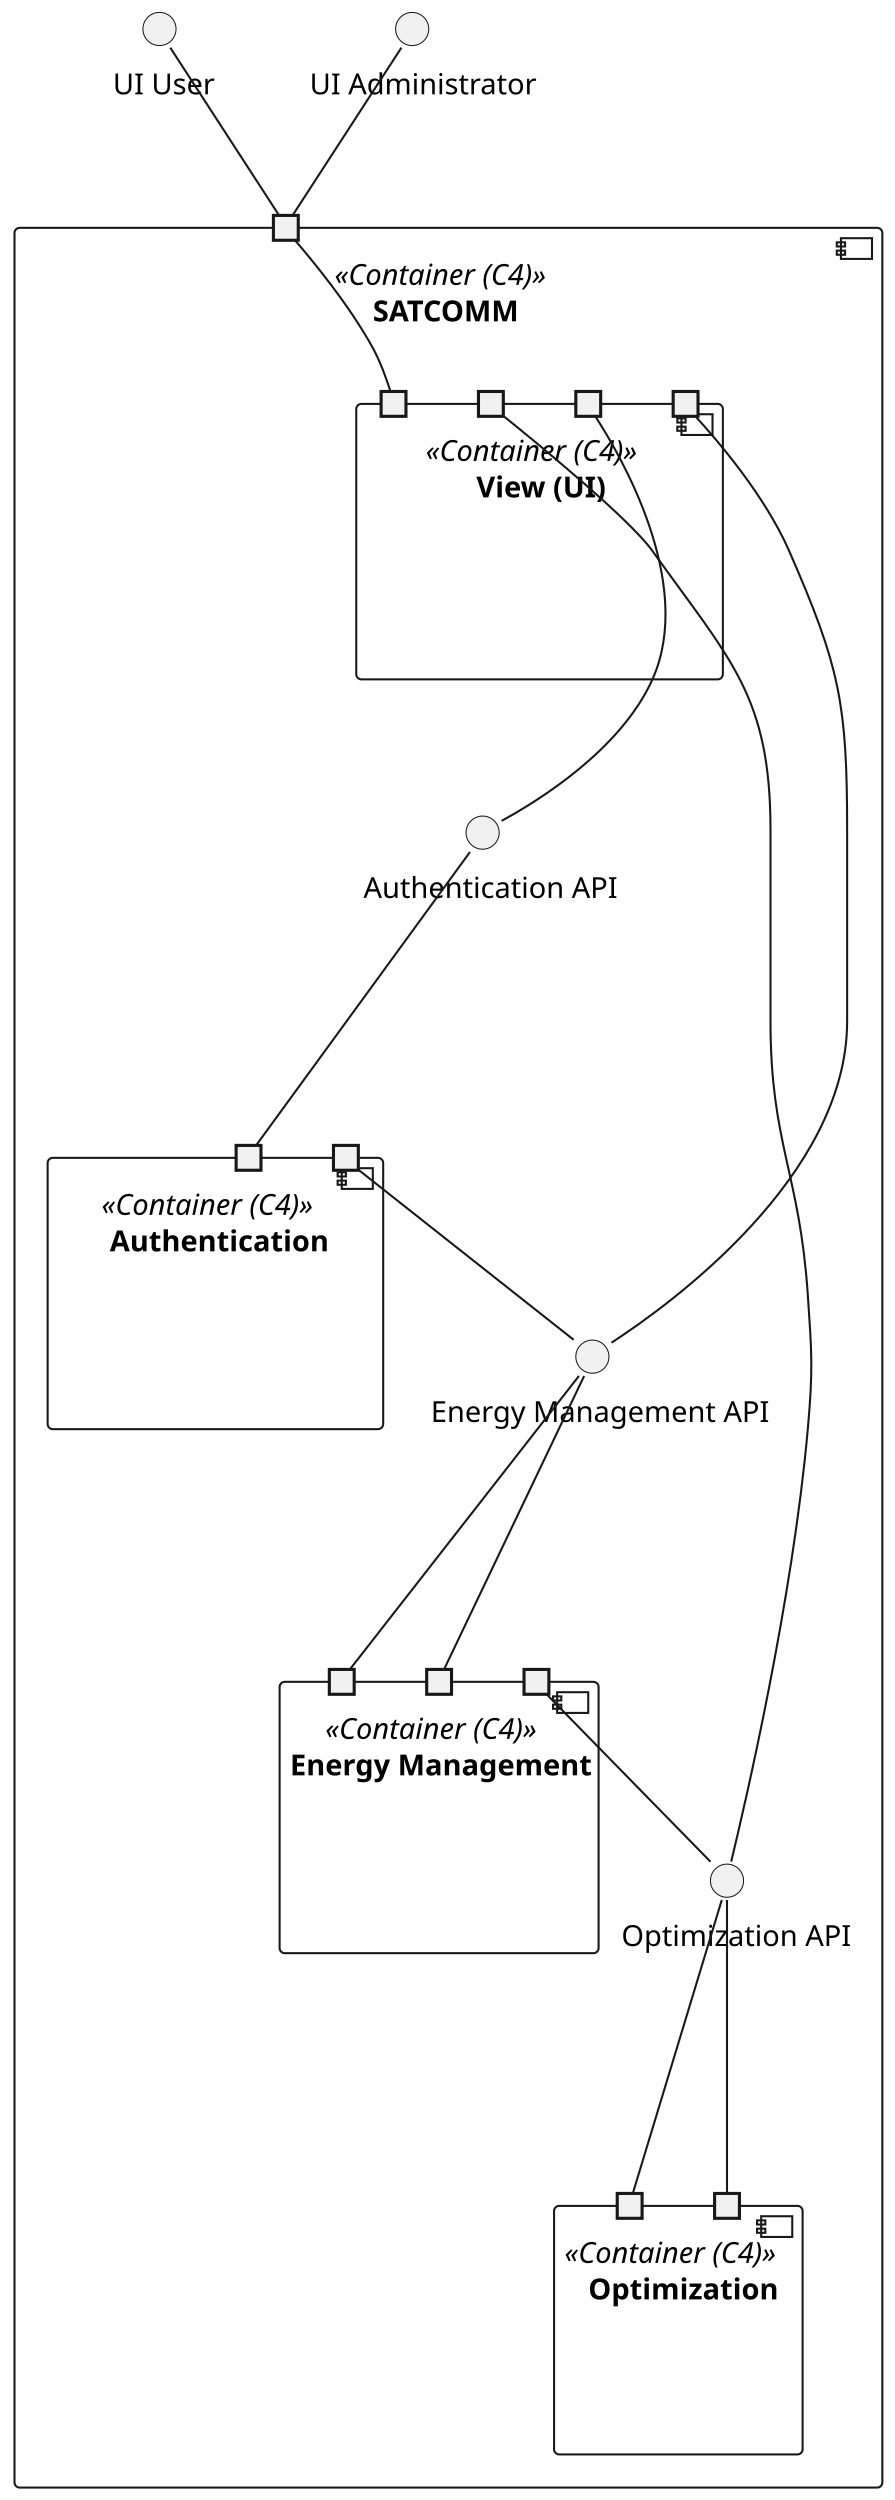
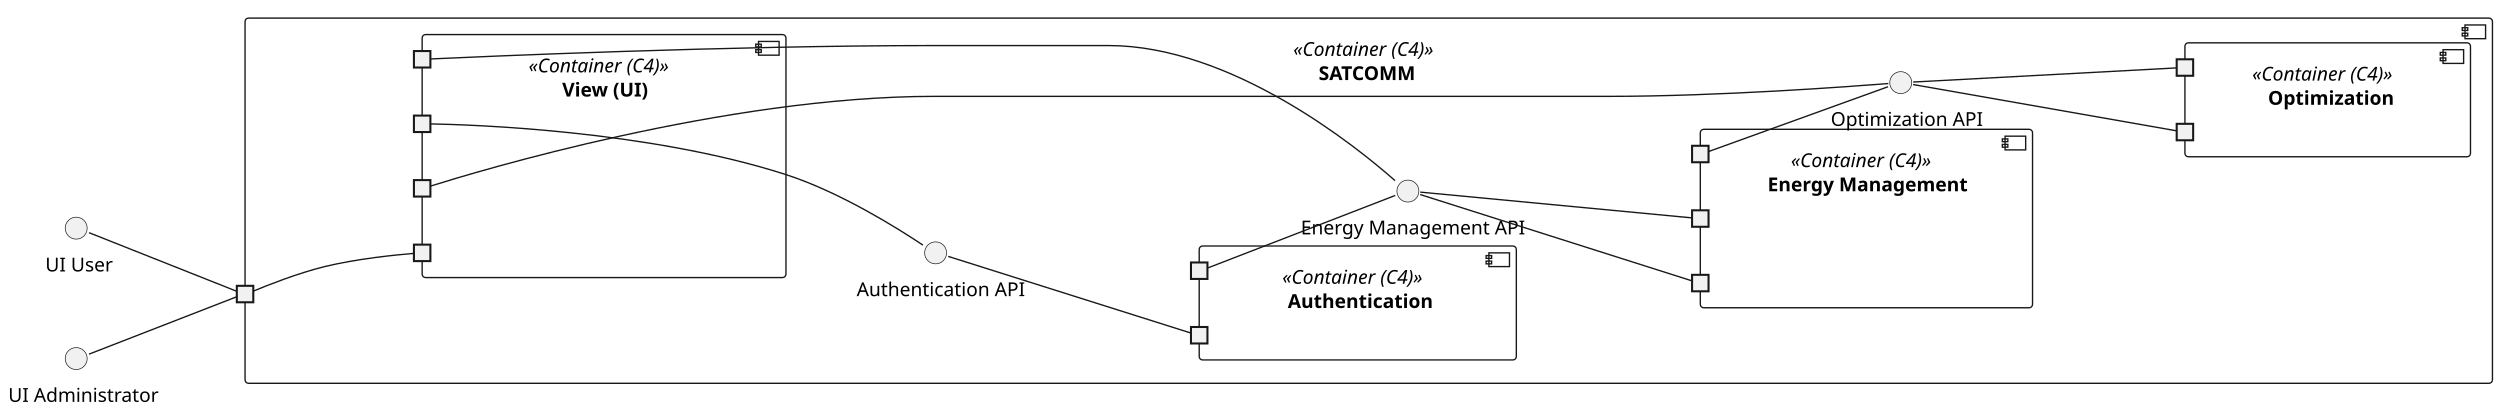
- <svg xmlns="http://www.w3.org/2000/svg" contentStyleType="text/css" height="1207px" preserveAspectRatio="none" style="width:432px;height:1207px;background:#FFFFFF;" version="1.1" viewBox="0 0 432 1207" width="432px" zoomAndPan="magnify">
+ <svg xmlns="http://www.w3.org/2000/svg" contentStyleType="text/css" height="301px" preserveAspectRatio="none" style="width:1821px;height:301px;background:#FFFFFF;" version="1.1" viewBox="0 0 1821 301" width="1821px" zoomAndPan="magnify">
  <defs />
  <g>
    <g id="cluster_SATCOMM">
-       <rect fill="none" height="1091" rx="2.5" ry="2.5" style="stroke:#181818;stroke-width:1.0;" width="419" x="7" y="110" />
-       <rect fill="none" height="10" style="stroke:#181818;stroke-width:1.0;" width="15" x="406" y="115" />
-       <rect fill="none" height="2" style="stroke:#181818;stroke-width:1.0;" width="4" x="404" y="117" />
-       <rect fill="none" height="2" style="stroke:#181818;stroke-width:1.0;" width="4" x="404" y="121" />
-       <text fill="#000000" font-family="sans-serif" font-size="14" font-style="italic" lengthAdjust="spacing" textLength="110" x="161.5" y="137.533">«Container (C4)»</text>
-       <text fill="#000000" font-family="sans-serif" font-size="14" font-weight="bold" lengthAdjust="spacing" textLength="73" x="180" y="155.143">SATCOMM</text>
+       <rect fill="none" height="266" rx="2.5" ry="2.5" style="stroke:#181818;stroke-width:1.0;" width="1637" x="178.5" y="13.185" />
+       <rect fill="none" height="10" style="stroke:#181818;stroke-width:1.0;" width="15" x="1795.5" y="18.186" />
+       <rect fill="none" height="2" style="stroke:#181818;stroke-width:1.0;" width="4" x="1793.5" y="20.186" />
+       <rect fill="none" height="2" style="stroke:#181818;stroke-width:1.0;" width="4" x="1793.5" y="24.186" />
+       <text fill="#000000" font-family="sans-serif" font-size="14" font-style="italic" lengthAdjust="spacing" textLength="110" x="942" y="40.719">«Container (C4)»</text>
+       <text fill="#000000" font-family="sans-serif" font-size="14" font-weight="bold" lengthAdjust="spacing" textLength="73" x="960.5" y="58.328">SATCOMM</text>
    </g>
    <g id="cluster_View_UI">
-       <rect fill="none" height="133" rx="2.5" ry="2.5" style="stroke:#181818;stroke-width:1.0;" width="177" x="172" y="195" />
-       <rect fill="none" height="10" style="stroke:#181818;stroke-width:1.0;" width="15" x="329" y="200" />
-       <rect fill="none" height="2" style="stroke:#181818;stroke-width:1.0;" width="4" x="327" y="202" />
-       <rect fill="none" height="2" style="stroke:#181818;stroke-width:1.0;" width="4" x="327" y="206" />
-       <text fill="#000000" font-family="sans-serif" font-size="14" font-style="italic" lengthAdjust="spacing" textLength="110" x="205.5" y="222.533">«Container (C4)»</text>
-       <text fill="#000000" font-family="sans-serif" font-size="14" font-weight="bold" lengthAdjust="spacing" textLength="61" x="230" y="240.143">View (UI)</text>
+       <rect fill="none" height="177" rx="2.5" ry="2.5" style="stroke:#181818;stroke-width:1.0;" width="265" x="307.5" y="25.186" />
+       <rect fill="none" height="10" style="stroke:#181818;stroke-width:1.0;" width="15" x="552.5" y="30.186" />
+       <rect fill="none" height="2" style="stroke:#181818;stroke-width:1.0;" width="4" x="550.5" y="32.185" />
+       <rect fill="none" height="2" style="stroke:#181818;stroke-width:1.0;" width="4" x="550.5" y="36.185" />
+       <text fill="#000000" font-family="sans-serif" font-size="14" font-style="italic" lengthAdjust="spacing" textLength="110" x="385" y="52.719">«Container (C4)»</text>
+       <text fill="#000000" font-family="sans-serif" font-size="14" font-weight="bold" lengthAdjust="spacing" textLength="61" x="409.5" y="70.328">View (UI)</text>
    </g>
    <g id="cluster_Authentication">
-       <rect fill="none" height="131" rx="2.5" ry="2.5" style="stroke:#181818;stroke-width:1.0;" width="162" x="23" y="559" />
-       <rect fill="none" height="10" style="stroke:#181818;stroke-width:1.0;" width="15" x="165" y="564" />
-       <rect fill="none" height="2" style="stroke:#181818;stroke-width:1.0;" width="4" x="163" y="566" />
-       <rect fill="none" height="2" style="stroke:#181818;stroke-width:1.0;" width="4" x="163" y="570" />
-       <text fill="#000000" font-family="sans-serif" font-size="14" font-style="italic" lengthAdjust="spacing" textLength="110" x="49" y="586.533">«Container (C4)»</text>
-       <text fill="#000000" font-family="sans-serif" font-size="14" font-weight="bold" lengthAdjust="spacing" textLength="102" x="53" y="604.143">Authentication</text>
+       <rect fill="none" height="83" rx="2.5" ry="2.5" style="stroke:#181818;stroke-width:1.0;" width="231" x="873.5" y="179.185" />
+       <rect fill="none" height="10" style="stroke:#181818;stroke-width:1.0;" width="15" x="1084.5" y="184.185" />
+       <rect fill="none" height="2" style="stroke:#181818;stroke-width:1.0;" width="4" x="1082.5" y="186.185" />
+       <rect fill="none" height="2" style="stroke:#181818;stroke-width:1.0;" width="4" x="1082.5" y="190.185" />
+       <text fill="#000000" font-family="sans-serif" font-size="14" font-style="italic" lengthAdjust="spacing" textLength="110" x="934" y="206.719">«Container (C4)»</text>
+       <text fill="#000000" font-family="sans-serif" font-size="14" font-weight="bold" lengthAdjust="spacing" textLength="102" x="938" y="224.328">Authentication</text>
    </g>
    <g id="cluster_EM">
-       <rect fill="none" height="131" rx="2.5" ry="2.5" style="stroke:#181818;stroke-width:1.0;" width="154" x="135" y="812" />
-       <rect fill="none" height="10" style="stroke:#181818;stroke-width:1.0;" width="15" x="269" y="817" />
-       <rect fill="none" height="2" style="stroke:#181818;stroke-width:1.0;" width="4" x="267" y="819" />
-       <rect fill="none" height="2" style="stroke:#181818;stroke-width:1.0;" width="4" x="267" y="823" />
-       <text fill="#000000" font-family="sans-serif" font-size="14" font-style="italic" lengthAdjust="spacing" textLength="110" x="157" y="839.533">«Container (C4)»</text>
-       <text fill="#000000" font-family="sans-serif" font-size="14" font-weight="bold" lengthAdjust="spacing" textLength="144" x="140" y="857.143">Energy Management</text>
+       <rect fill="none" height="130" rx="2.5" ry="2.5" style="stroke:#181818;stroke-width:1.0;" width="242" x="1238.5" y="94.186" />
+       <rect fill="none" height="10" style="stroke:#181818;stroke-width:1.0;" width="15" x="1460.5" y="99.186" />
+       <rect fill="none" height="2" style="stroke:#181818;stroke-width:1.0;" width="4" x="1458.5" y="101.186" />
+       <rect fill="none" height="2" style="stroke:#181818;stroke-width:1.0;" width="4" x="1458.5" y="105.186" />
+       <text fill="#000000" font-family="sans-serif" font-size="14" font-style="italic" lengthAdjust="spacing" textLength="110" x="1304.5" y="121.719">«Container (C4)»</text>
+       <text fill="#000000" font-family="sans-serif" font-size="14" font-weight="bold" lengthAdjust="spacing" textLength="144" x="1287.5" y="139.328">Energy Management</text>
    </g>
    <g id="cluster_OTAPI">
-       <rect fill="none" height="120" rx="2.5" ry="2.5" style="stroke:#181818;stroke-width:1.0;" width="120" x="267.5" y="1065" />
-       <rect fill="none" height="10" style="stroke:#181818;stroke-width:1.0;" width="15" x="367.5" y="1070" />
-       <rect fill="none" height="2" style="stroke:#181818;stroke-width:1.0;" width="4" x="365.5" y="1072" />
-       <rect fill="none" height="2" style="stroke:#181818;stroke-width:1.0;" width="4" x="365.5" y="1076" />
-       <text fill="#000000" font-family="sans-serif" font-size="14" font-style="italic" lengthAdjust="spacing" textLength="110" x="272.5" y="1092.533">«Container (C4)»</text>
-       <text fill="#000000" font-family="sans-serif" font-size="14" font-weight="bold" lengthAdjust="spacing" textLength="87" x="284" y="1110.143">Optimization</text>
+       <rect fill="none" height="83" rx="2.5" ry="2.5" style="stroke:#181818;stroke-width:1.0;" width="208" x="1591.5" y="31.186" />
+       <rect fill="none" height="10" style="stroke:#181818;stroke-width:1.0;" width="15" x="1779.5" y="36.185" />
+       <rect fill="none" height="2" style="stroke:#181818;stroke-width:1.0;" width="4" x="1777.5" y="38.185" />
+       <rect fill="none" height="2" style="stroke:#181818;stroke-width:1.0;" width="4" x="1777.5" y="42.185" />
+       <text fill="#000000" font-family="sans-serif" font-size="14" font-style="italic" lengthAdjust="spacing" textLength="110" x="1640.5" y="58.719">«Container (C4)»</text>
+       <text fill="#000000" font-family="sans-serif" font-size="14" font-weight="bold" lengthAdjust="spacing" textLength="87" x="1652" y="76.328">Optimization</text>
    </g>
-     <text fill="#000000" font-family="sans-serif" font-size="14" lengthAdjust="spacing" textLength="4" x="136" y="88.924"> </text>
-     <rect fill="#F1F1F1" height="12" style="stroke:#181818;stroke-width:1.5;" width="12" x="132" y="104" />
+     <text fill="#000000" font-family="sans-serif" font-size="14" lengthAdjust="spacing" textLength="4" x="176.5" y="234.719"> </text>
+     <rect fill="#F1F1F1" height="12" style="stroke:#181818;stroke-width:1.5;" width="12" x="172.5" y="208.185" />
    <g id="elem_OtimizationAPI">
-       <ellipse cx="351" cy="908" fill="#F1F1F1" rx="8" ry="8" style="stroke:#181818;stroke-width:0.5;" />
-       <text fill="#000000" font-family="sans-serif" font-size="14" lengthAdjust="spacing" textLength="102" x="300" y="939.533">Optimization API</text>
+       <ellipse cx="1384.5" cy="60.185" fill="#F1F1F1" rx="8" ry="8" style="stroke:#181818;stroke-width:0.5;" />
+       <text fill="#000000" font-family="sans-serif" font-size="14" lengthAdjust="spacing" textLength="102" x="1333.5" y="91.719">Optimization API</text>
    </g>
    <g id="elem_AuthAPI">
-       <ellipse cx="233" cy="402" fill="#F1F1F1" rx="8" ry="8" style="stroke:#181818;stroke-width:0.5;" />
-       <text fill="#000000" font-family="sans-serif" font-size="14" lengthAdjust="spacing" textLength="115" x="175.5" y="433.533">Authentication API</text>
+       <ellipse cx="681.5" cy="184.185" fill="#F1F1F1" rx="8" ry="8" style="stroke:#181818;stroke-width:0.5;" />
+       <text fill="#000000" font-family="sans-serif" font-size="14" lengthAdjust="spacing" textLength="115" x="624" y="215.719">Authentication API</text>
    </g>
    <g id="elem_EMAPI">
-       <ellipse cx="286" cy="655" fill="#F1F1F1" rx="8" ry="8" style="stroke:#181818;stroke-width:0.5;" />
-       <text fill="#000000" font-family="sans-serif" font-size="14" lengthAdjust="spacing" textLength="156" x="208" y="686.533">Energy Management API</text>
+       <ellipse cx="1025.5" cy="139.185" fill="#F1F1F1" rx="8" ry="8" style="stroke:#181818;stroke-width:0.5;" />
+       <text fill="#000000" font-family="sans-serif" font-size="14" lengthAdjust="spacing" textLength="156" x="947.5" y="170.719">Energy Management API</text>
    </g>
-     <text fill="#000000" font-family="sans-serif" font-size="14" lengthAdjust="spacing" textLength="4" x="188" y="173.924"> </text>
-     <rect fill="#F1F1F1" height="12" style="stroke:#181818;stroke-width:1.5;" width="12" x="184" y="189" />
-     <text fill="#000000" font-family="sans-serif" font-size="14" lengthAdjust="spacing" textLength="4" x="282" y="173.924"> </text>
-     <rect fill="#F1F1F1" height="12" style="stroke:#181818;stroke-width:1.5;" width="12" x="278" y="189" />
-     <text fill="#000000" font-family="sans-serif" font-size="14" lengthAdjust="spacing" textLength="4" x="329" y="173.924"> </text>
-     <rect fill="#F1F1F1" height="12" style="stroke:#181818;stroke-width:1.5;" width="12" x="325" y="189" />
-     <text fill="#000000" font-family="sans-serif" font-size="14" lengthAdjust="spacing" textLength="4" x="235" y="173.924"> </text>
-     <rect fill="#F1F1F1" height="12" style="stroke:#181818;stroke-width:1.5;" width="12" x="231" y="189" />
-     <text fill="#000000" font-family="sans-serif" font-size="14" lengthAdjust="spacing" textLength="4" x="165" y="537.924"> </text>
-     <rect fill="#F1F1F1" height="12" style="stroke:#181818;stroke-width:1.5;" width="12" x="161" y="553" />
-     <text fill="#000000" font-family="sans-serif" font-size="14" lengthAdjust="spacing" textLength="4" x="118" y="537.924"> </text>
-     <rect fill="#F1F1F1" height="12" style="stroke:#181818;stroke-width:1.5;" width="12" x="114" y="553" />
-     <text fill="#000000" font-family="sans-serif" font-size="14" lengthAdjust="spacing" textLength="4" x="163" y="790.924"> </text>
-     <rect fill="#F1F1F1" height="12" style="stroke:#181818;stroke-width:1.5;" width="12" x="159" y="806" />
-     <text fill="#000000" font-family="sans-serif" font-size="14" lengthAdjust="spacing" textLength="4" x="210" y="790.924"> </text>
-     <rect fill="#F1F1F1" height="12" style="stroke:#181818;stroke-width:1.5;" width="12" x="206" y="806" />
-     <text fill="#000000" font-family="sans-serif" font-size="14" lengthAdjust="spacing" textLength="4" x="257" y="790.924"> </text>
-     <rect fill="#F1F1F1" height="12" style="stroke:#181818;stroke-width:1.5;" width="12" x="253" y="806" />
-     <text fill="#000000" font-family="sans-serif" font-size="14" lengthAdjust="spacing" textLength="4" x="302" y="1043.924"> </text>
-     <rect fill="#F1F1F1" height="12" style="stroke:#181818;stroke-width:1.5;" width="12" x="298" y="1059" />
-     <text fill="#000000" font-family="sans-serif" font-size="14" lengthAdjust="spacing" textLength="4" x="349" y="1043.924"> </text>
-     <rect fill="#F1F1F1" height="12" style="stroke:#181818;stroke-width:1.5;" width="12" x="345" y="1059" />
+     <text fill="#000000" font-family="sans-serif" font-size="14" lengthAdjust="spacing" textLength="4" x="305.5" y="204.719"> </text>
+     <rect fill="#F1F1F1" height="12" style="stroke:#181818;stroke-width:1.5;" width="12" x="301.5" y="178.185" />
+     <text fill="#000000" font-family="sans-serif" font-size="14" lengthAdjust="spacing" textLength="4" x="305.5" y="69.109"> </text>
+     <rect fill="#F1F1F1" height="12" style="stroke:#181818;stroke-width:1.5;" width="12" x="301.5" y="84.186" />
+     <text fill="#000000" font-family="sans-serif" font-size="14" lengthAdjust="spacing" textLength="4" x="305.5" y="22.109"> </text>
+     <rect fill="#F1F1F1" height="12" style="stroke:#181818;stroke-width:1.5;" width="12" x="301.5" y="37.185" />
+     <text fill="#000000" font-family="sans-serif" font-size="14" lengthAdjust="spacing" textLength="4" x="305.5" y="157.719"> </text>
+     <rect fill="#F1F1F1" height="12" style="stroke:#181818;stroke-width:1.5;" width="12" x="301.5" y="131.185" />
+     <text fill="#000000" font-family="sans-serif" font-size="14" lengthAdjust="spacing" textLength="4" x="871.5" y="176.109"> </text>
+     <rect fill="#F1F1F1" height="12" style="stroke:#181818;stroke-width:1.5;" width="12" x="867.5" y="191.185" />
+     <text fill="#000000" font-family="sans-serif" font-size="14" lengthAdjust="spacing" textLength="4" x="871.5" y="264.719"> </text>
+     <rect fill="#F1F1F1" height="12" style="stroke:#181818;stroke-width:1.5;" width="12" x="867.5" y="238.185" />
+     <text fill="#000000" font-family="sans-serif" font-size="14" lengthAdjust="spacing" textLength="4" x="1236.5" y="226.719"> </text>
+     <rect fill="#F1F1F1" height="12" style="stroke:#181818;stroke-width:1.5;" width="12" x="1232.5" y="200.185" />
+     <text fill="#000000" font-family="sans-serif" font-size="14" lengthAdjust="spacing" textLength="4" x="1236.5" y="138.109"> </text>
+     <rect fill="#F1F1F1" height="12" style="stroke:#181818;stroke-width:1.5;" width="12" x="1232.5" y="153.185" />
+     <text fill="#000000" font-family="sans-serif" font-size="14" lengthAdjust="spacing" textLength="4" x="1236.5" y="91.109"> </text>
+     <rect fill="#F1F1F1" height="12" style="stroke:#181818;stroke-width:1.5;" width="12" x="1232.5" y="106.186" />
+     <text fill="#000000" font-family="sans-serif" font-size="14" lengthAdjust="spacing" textLength="4" x="1589.5" y="116.719"> </text>
+     <rect fill="#F1F1F1" height="12" style="stroke:#181818;stroke-width:1.5;" width="12" x="1585.5" y="90.186" />
+     <text fill="#000000" font-family="sans-serif" font-size="14" lengthAdjust="spacing" textLength="4" x="1589.5" y="28.109"> </text>
+     <rect fill="#F1F1F1" height="12" style="stroke:#181818;stroke-width:1.5;" width="12" x="1585.5" y="43.185" />
    <g id="elem_UI_User">
-       <ellipse cx="77" cy="14" fill="#F1F1F1" rx="8" ry="8" style="stroke:#181818;stroke-width:0.5;" />
-       <text fill="#000000" font-family="sans-serif" font-size="14" lengthAdjust="spacing" textLength="45" x="54.5" y="45.533">UI User</text>
+       <ellipse cx="55.5" cy="166.185" fill="#F1F1F1" rx="8" ry="8" style="stroke:#181818;stroke-width:0.5;" />
+       <text fill="#000000" font-family="sans-serif" font-size="14" lengthAdjust="spacing" textLength="45" x="33" y="197.719">UI User</text>
    </g>
    <g id="elem_UI_Administrator">
-       <ellipse cx="199" cy="14" fill="#F1F1F1" rx="8" ry="8" style="stroke:#181818;stroke-width:0.5;" />
-       <text fill="#000000" font-family="sans-serif" font-size="14" lengthAdjust="spacing" textLength="99" x="149.5" y="45.533">UI Administrator</text>
+       <ellipse cx="55.5" cy="261.185" fill="#F1F1F1" rx="8" ry="8" style="stroke:#181818;stroke-width:0.5;" />
+       <text fill="#000000" font-family="sans-serif" font-size="14" lengthAdjust="spacing" textLength="99" x="6" y="292.719">UI Administrator</text>
    </g>
    <g id="link_p5_AuthAPI">
-       <path d="M287.56,201.26 C299.43,219.53 335.81,281.61 315,328 C299.79,361.91 260.17,386.52 242.16,396.32 " fill="none" id="p5-AuthAPI" style="stroke:#181818;stroke-width:1.0;" />
+       <path d="M313.68,90.255 C341.13,90.746 472.09,94.755 572.5,127.186 C612.24,140.025 654.77,166.856 672.27,178.546 " fill="none" id="p5-AuthAPI" style="stroke:#181818;stroke-width:1.0;" />
    </g>
    <g id="link_AuthAPI_p7">
-       <path d="M226.92,411.33 C206.48,439.38 140.52,529.86 123.85,552.71 " fill="none" id="AuthAPI-p7" style="stroke:#181818;stroke-width:1.0;" />
+       <path d="M690.66,186.766 C722.91,196.946 840.94,234.215 867.27,242.536 " fill="none" id="AuthAPI-p7" style="stroke:#181818;stroke-width:1.0;" />
    </g>
    <g id="link_p6_EMAPI">
-       <path d="M336.02,201.31 C346.19,212.4 369.27,239.18 381,266 C405.56,322.14 409,339.72 409,401 C409,401 409,401 409,493 C409,567.92 323.85,629.63 295.24,648.24 " fill="none" id="p6-EMAPI" style="stroke:#181818;stroke-width:1.0;" />
+       <path d="M313.74,42.935 C346.88,41.395 530.61,33.185 680.5,33.185 C680.5,33.185 680.5,33.185 807.5,33.185 C897.23,33.185 988.58,107.255 1016.14,131.565 " fill="none" id="p6-EMAPI" style="stroke:#181818;stroke-width:1.0;" />
    </g>
    <g id="link_EMAPI_p8">
-       <path d="M282.02,664.33 C268.63,692.38 225.44,782.86 214.52,805.71 " fill="none" id="EMAPI-p8" style="stroke:#181818;stroke-width:1.0;" />
+       <path d="M1034.51,139.946 C1068.99,143.215 1204.21,156.025 1232.35,158.696 " fill="none" id="EMAPI-p8" style="stroke:#181818;stroke-width:1.0;" />
    </g>
    <g id="link_p3_EMAPI">
-       <path d="M173.06,564.79 C192.58,580.2 253.82,628.58 276.99,646.88 " fill="none" id="p3-EMAPI" style="stroke:#181818;stroke-width:1.0;" />
+       <path d="M879.84,195.125 C902.28,186.446 989.06,152.886 1016.28,142.365 " fill="none" id="p3-EMAPI" style="stroke:#181818;stroke-width:1.0;" />
    </g>
    <g id="link_EMAPI_p4">
-       <path d="M279.49,664.33 C257.6,692.38 186.97,782.86 169.13,805.71 " fill="none" id="EMAPI-p4" style="stroke:#181818;stroke-width:1.0;" />
+       <path d="M1034.51,141.726 C1068.99,152.675 1204.21,195.615 1232.35,204.555 " fill="none" id="EMAPI-p4" style="stroke:#181818;stroke-width:1.0;" />
    </g>
    <g id="link_p10_OtimizationAPI">
-       <path d="M243.04,200.84 C259.39,214.01 304.01,250.59 315,266 C352.81,319.03 372,335.87 372,401 C372,401 372,401 372,493 C372,552.21 385.99,565.93 390,625 C391.96,653.82 392.57,661.23 390,690 C382.66,772.35 359.94,870.22 353.02,898.79 " fill="none" id="p10-OtimizationAPI" style="stroke:#181818;stroke-width:1.0;" />
+       <path d="M313.68,135.525 C346.43,125.216 528.26,70.186 680.5,70.186 C680.5,70.186 680.5,70.186 1172.5,70.186 C1251.71,70.186 1347.47,63.066 1375.46,60.846 " fill="none" id="p10-OtimizationAPI" style="stroke:#181818;stroke-width:1.0;" />
    </g>
    <g id="link_OtimizationAPI_p9">
-       <path d="M348.47,917.33 C339.97,945.38 312.53,1035.86 305.6,1058.71 " fill="none" id="OtimizationAPI-p9" style="stroke:#181818;stroke-width:1.0;" />
+       <path d="M1393.54,61.596 C1427.29,67.525 1557.15,90.326 1585.16,95.246 " fill="none" id="OtimizationAPI-p9" style="stroke:#181818;stroke-width:1.0;" />
    </g>
    <g id="link_p11_OtimizationAPI">
-       <path d="M263.95,818.05 C279.02,833.46 324.51,879.93 343.03,898.85 " fill="none" id="p11-OtimizationAPI" style="stroke:#181818;stroke-width:1.0;" />
+       <path d="M1244.63,110.335 C1266.07,102.596 1348.71,72.746 1375.24,63.166 " fill="none" id="p11-OtimizationAPI" style="stroke:#181818;stroke-width:1.0;" />
    </g>
    <g id="link_OtimizationAPI_p12">
-       <path d="M351,917.33 C351,945.38 351,1035.86 351,1058.71 " fill="none" id="OtimizationAPI-p12" style="stroke:#181818;stroke-width:1.0;" />
+       <path d="M1393.54,59.755 C1427.29,57.946 1557.15,50.975 1585.16,49.475 " fill="none" id="OtimizationAPI-p12" style="stroke:#181818;stroke-width:1.0;" />
    </g>
    <g id="link_p1_p2">
-       <path d="M142.44,116.03 C150.71,125.59 168.66,147.3 180,168 C183.72,174.79 186.69,183.25 188.4,188.64 " fill="none" id="p1-p2" style="stroke:#181818;stroke-width:1.0;" />
+       <path d="M184.74,211.956 C194.66,207.826 216.94,198.965 236.5,194.185 C260.35,188.356 289.66,185.536 301.34,184.576 " fill="none" id="p1-p2" style="stroke:#181818;stroke-width:1.0;" />
    </g>
    <g id="link_UI_User_p1">
-       <path d="M82.2,23.01 C94.42,41.84 124.67,88.45 134.7,103.92 " fill="none" id="UI_User-p1" style="stroke:#181818;stroke-width:1.0;" />
+       <path d="M64.82,169.486 C88.1,178.715 153.44,204.645 172.33,212.136 " fill="none" id="UI_User-p1" style="stroke:#181818;stroke-width:1.0;" />
    </g>
    <g id="link_UI_Administrator_p1">
-       <path d="M193.8,23.01 C181.58,41.84 151.33,88.45 141.3,103.92 " fill="none" id="UI_Administrator-p1" style="stroke:#181818;stroke-width:1.0;" />
+       <path d="M64.82,257.955 C88.1,248.916 153.44,223.536 172.33,216.196 " fill="none" id="UI_Administrator-p1" style="stroke:#181818;stroke-width:1.0;" />
    </g>
  </g>
</svg>
